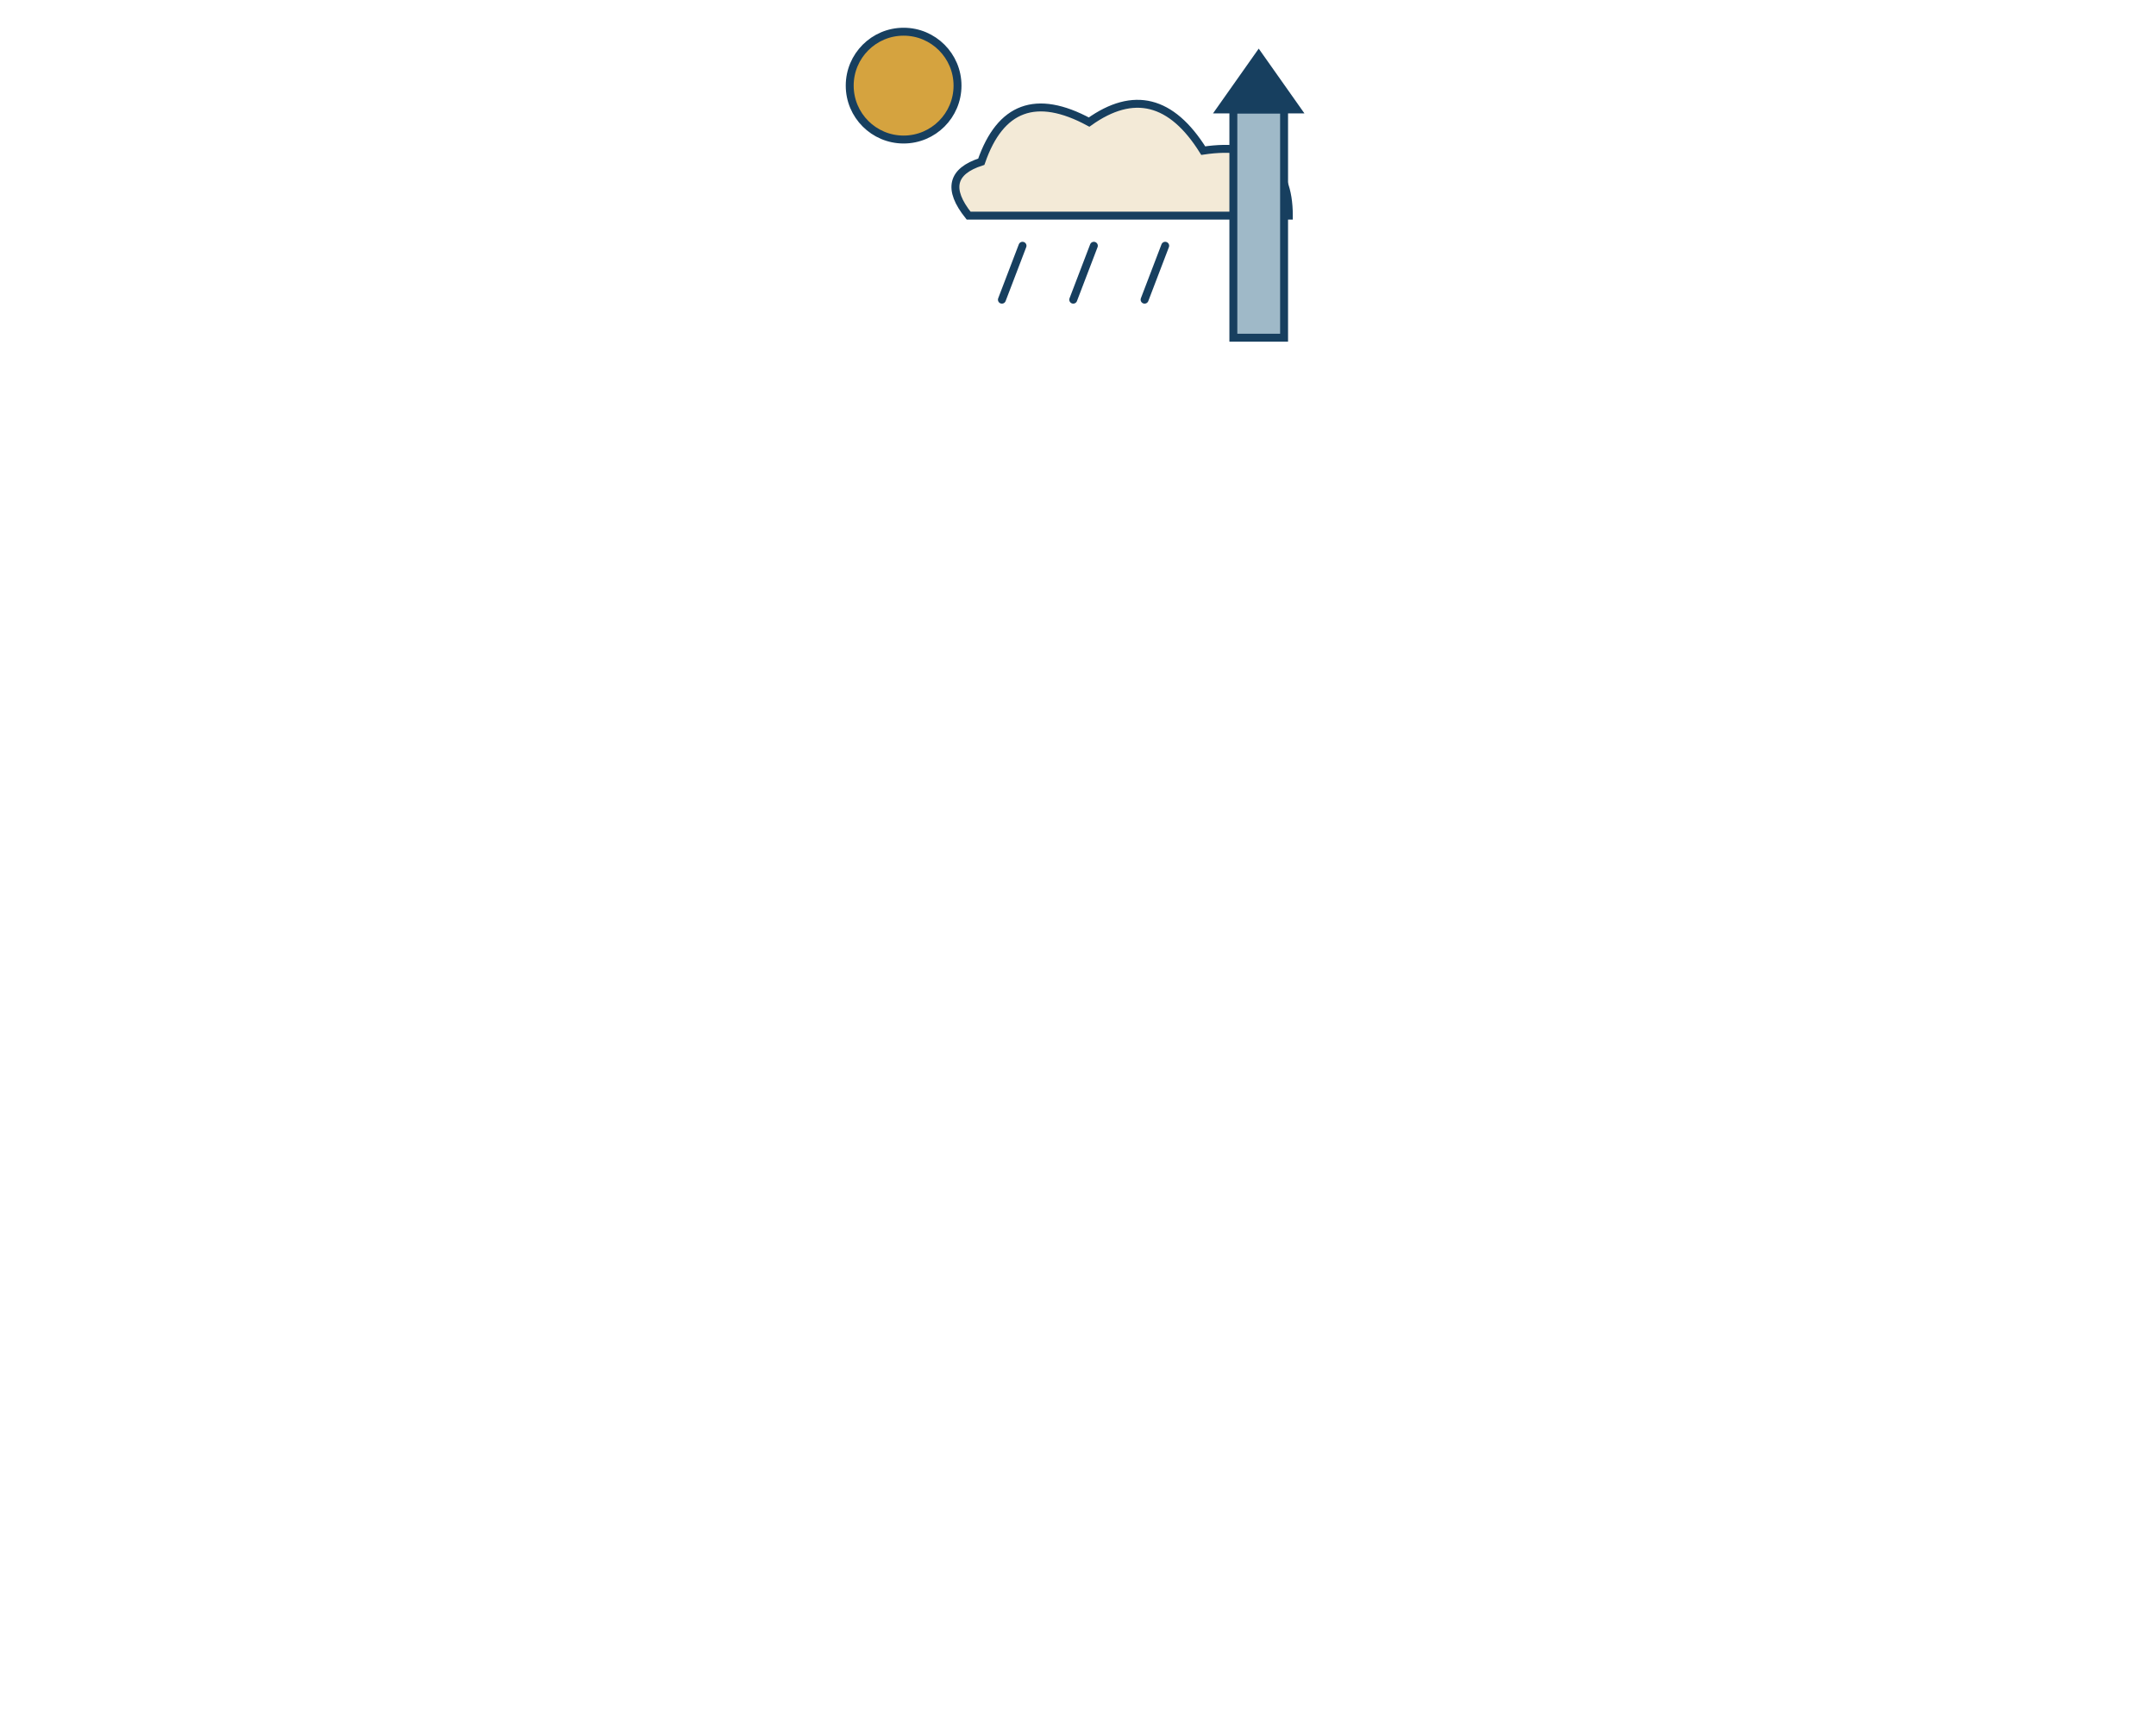
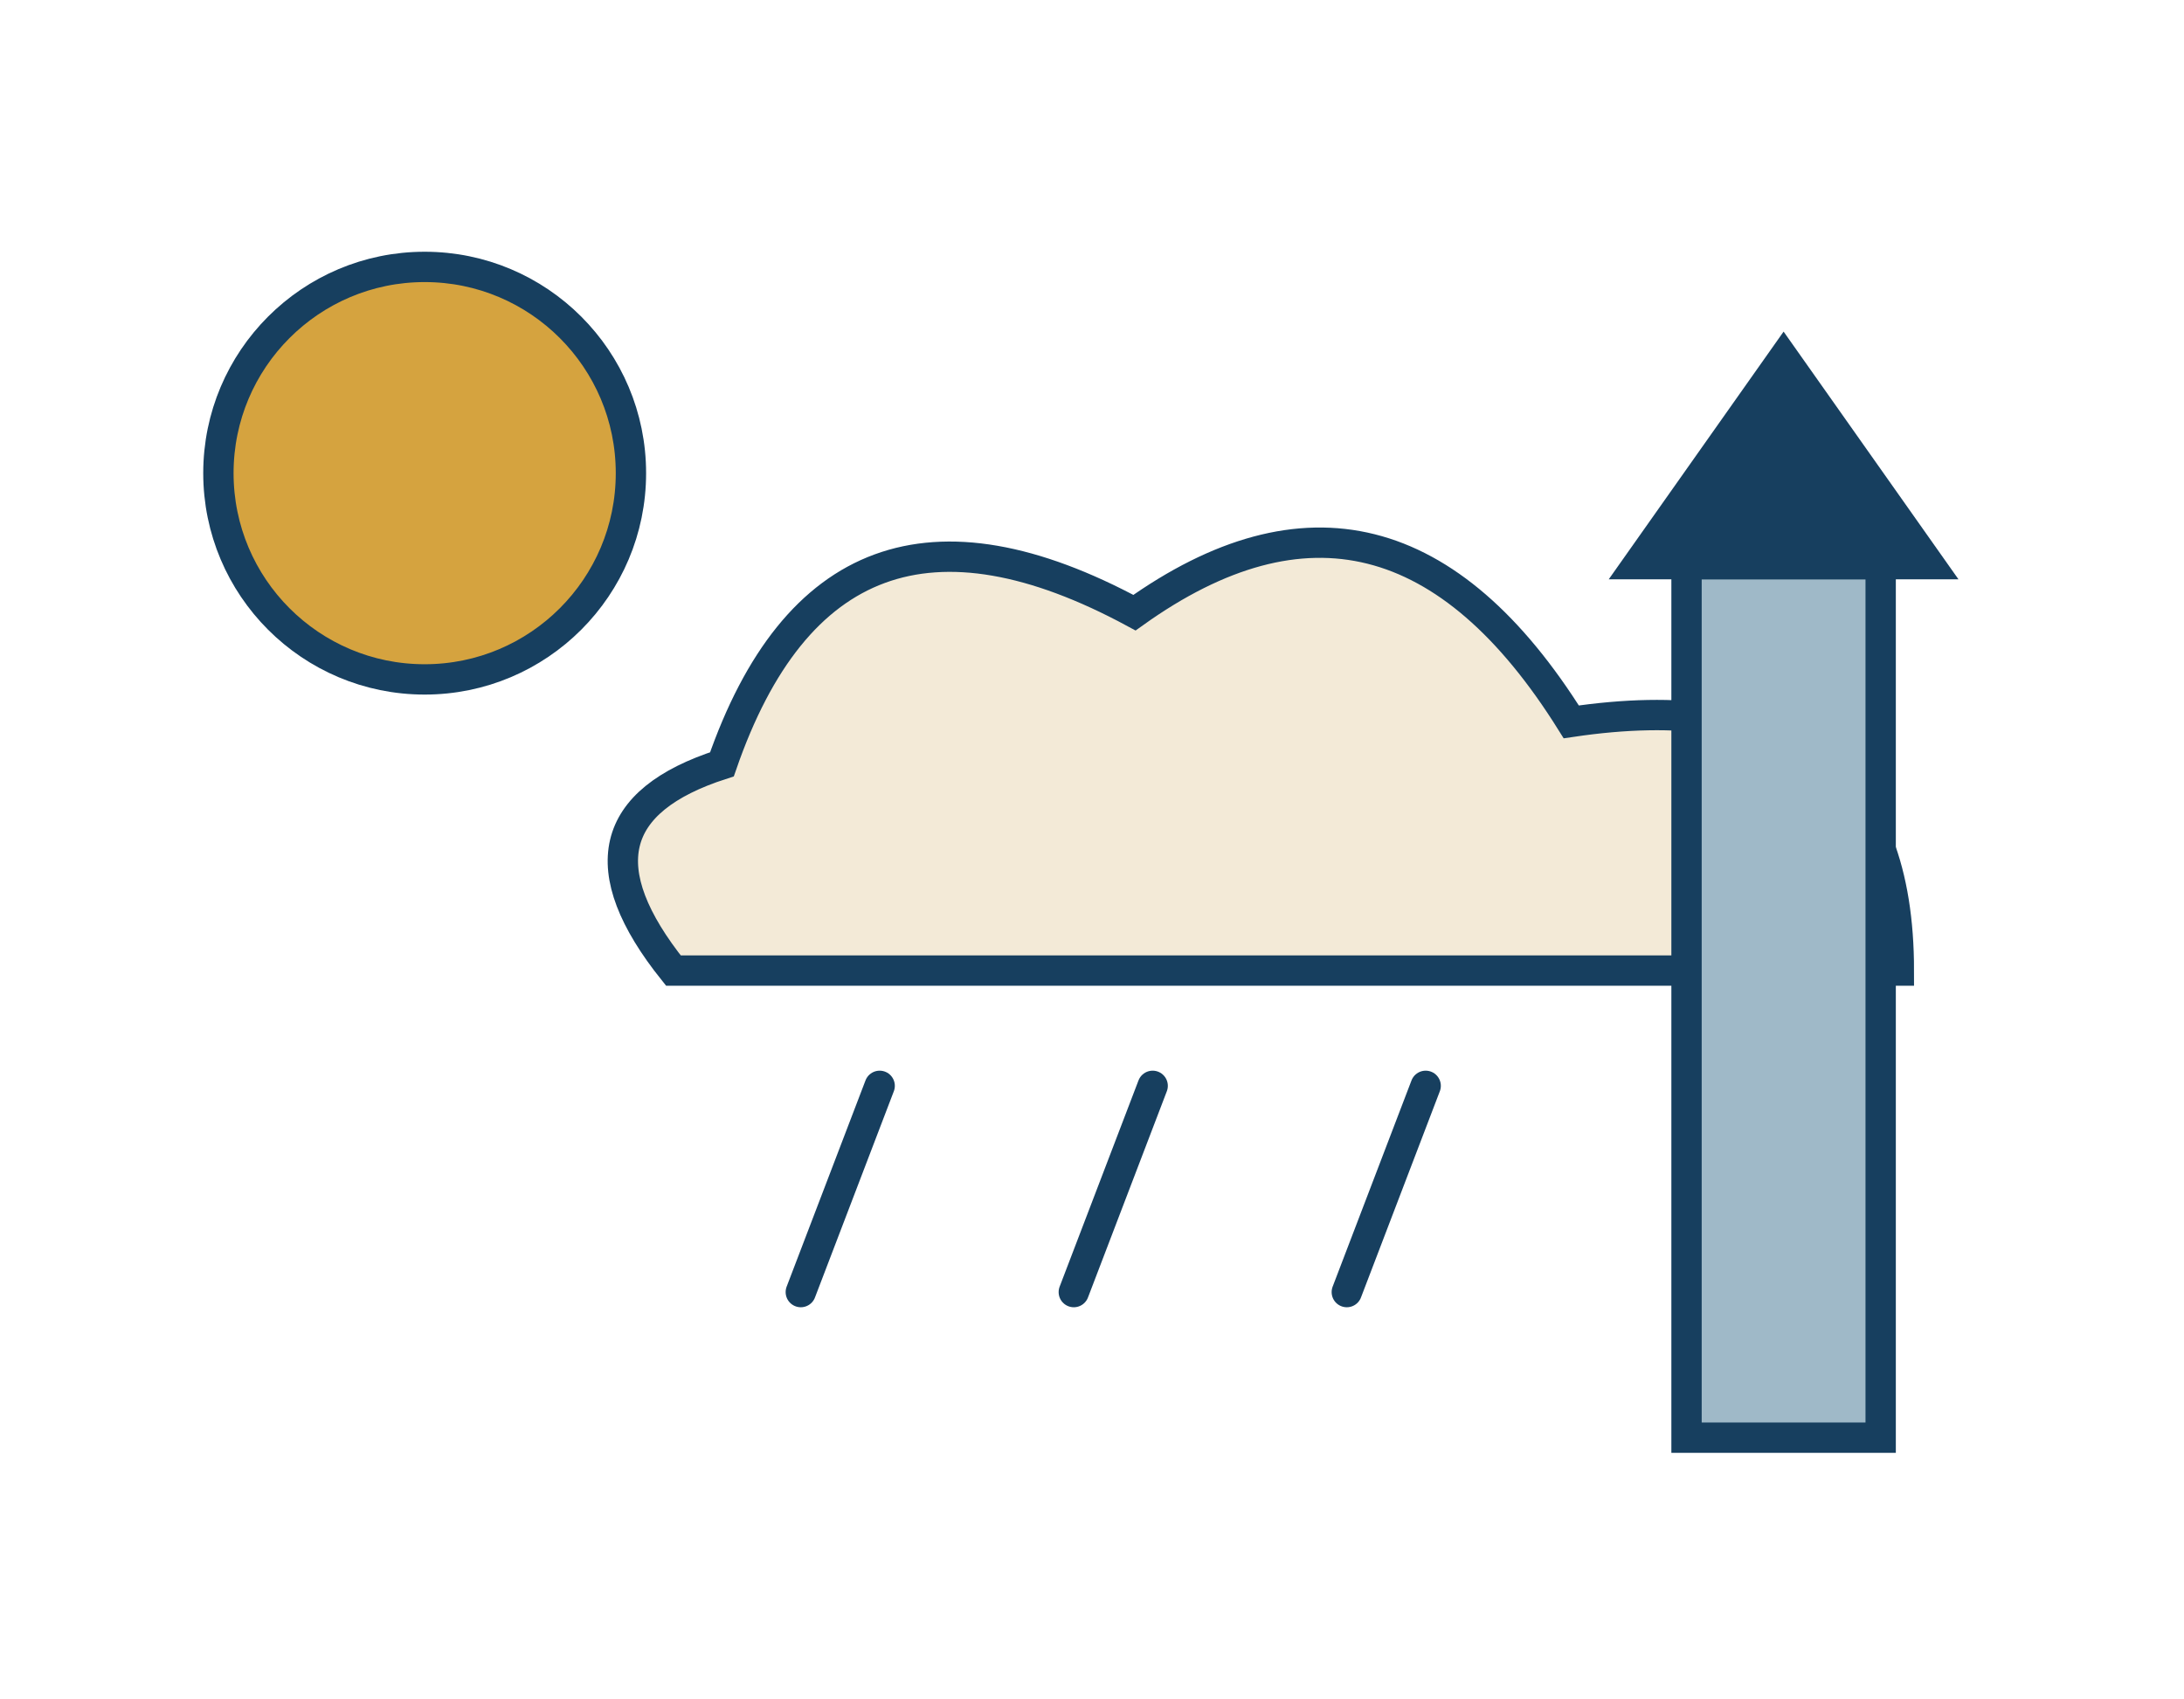
- <svg xmlns="http://www.w3.org/2000/svg" viewBox="-160 -130 680 540">
-   <g transform="translate(90 -142) scale(0.5)" stroke="#173f5f" stroke-width="5" stroke-linecap="round">
+ <svg xmlns="http://www.w3.org/2000/svg" viewBox="0 0 360 280">
+   <g stroke="#173f5f" stroke-width="5" stroke-linecap="round">
    <circle cx="70" cy="78" r="34" fill="#d5a33f" />
    <path fill="#f3ead7" d="M119 126q18-52 68-25 42-30 72 18 54-8 54 41H111q-20-25 8-34z" />
    <path d="M145 179l-13 34M190 179l-13 34M235 179l-13 34" fill="none" />
    <path fill="#9fb9c8" d="M278 93h32v144h-32z" />
    <path fill="#173f5f" d="M270 93h48l-24-34z" />
  </g>
</svg>
